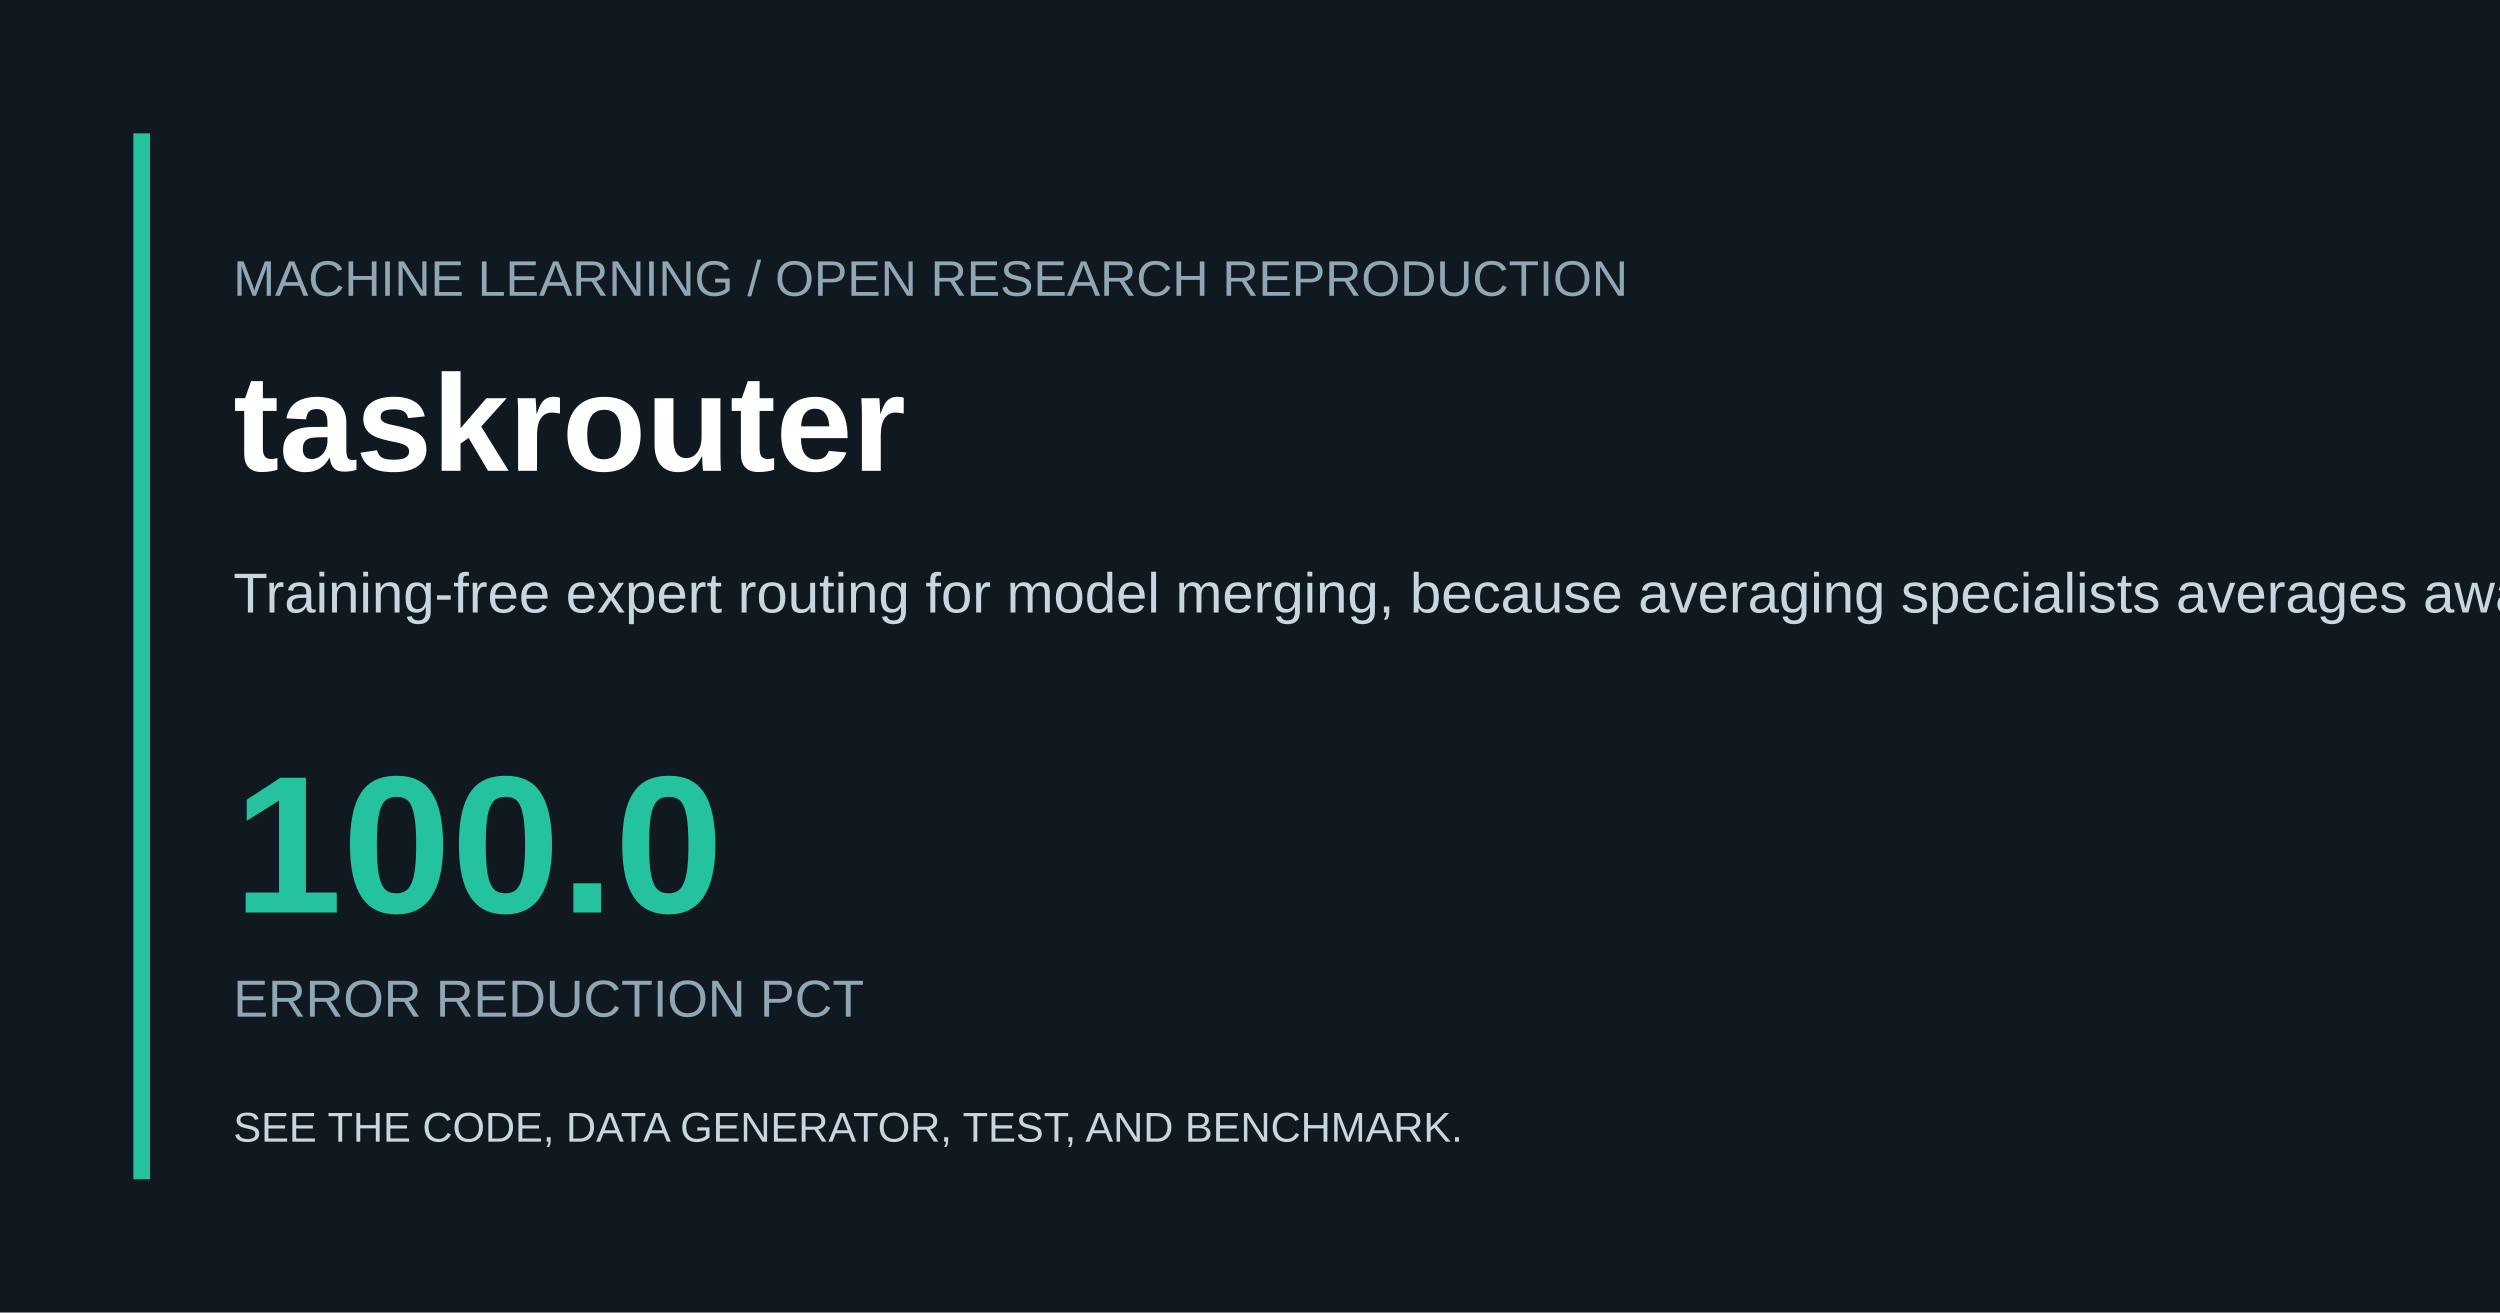
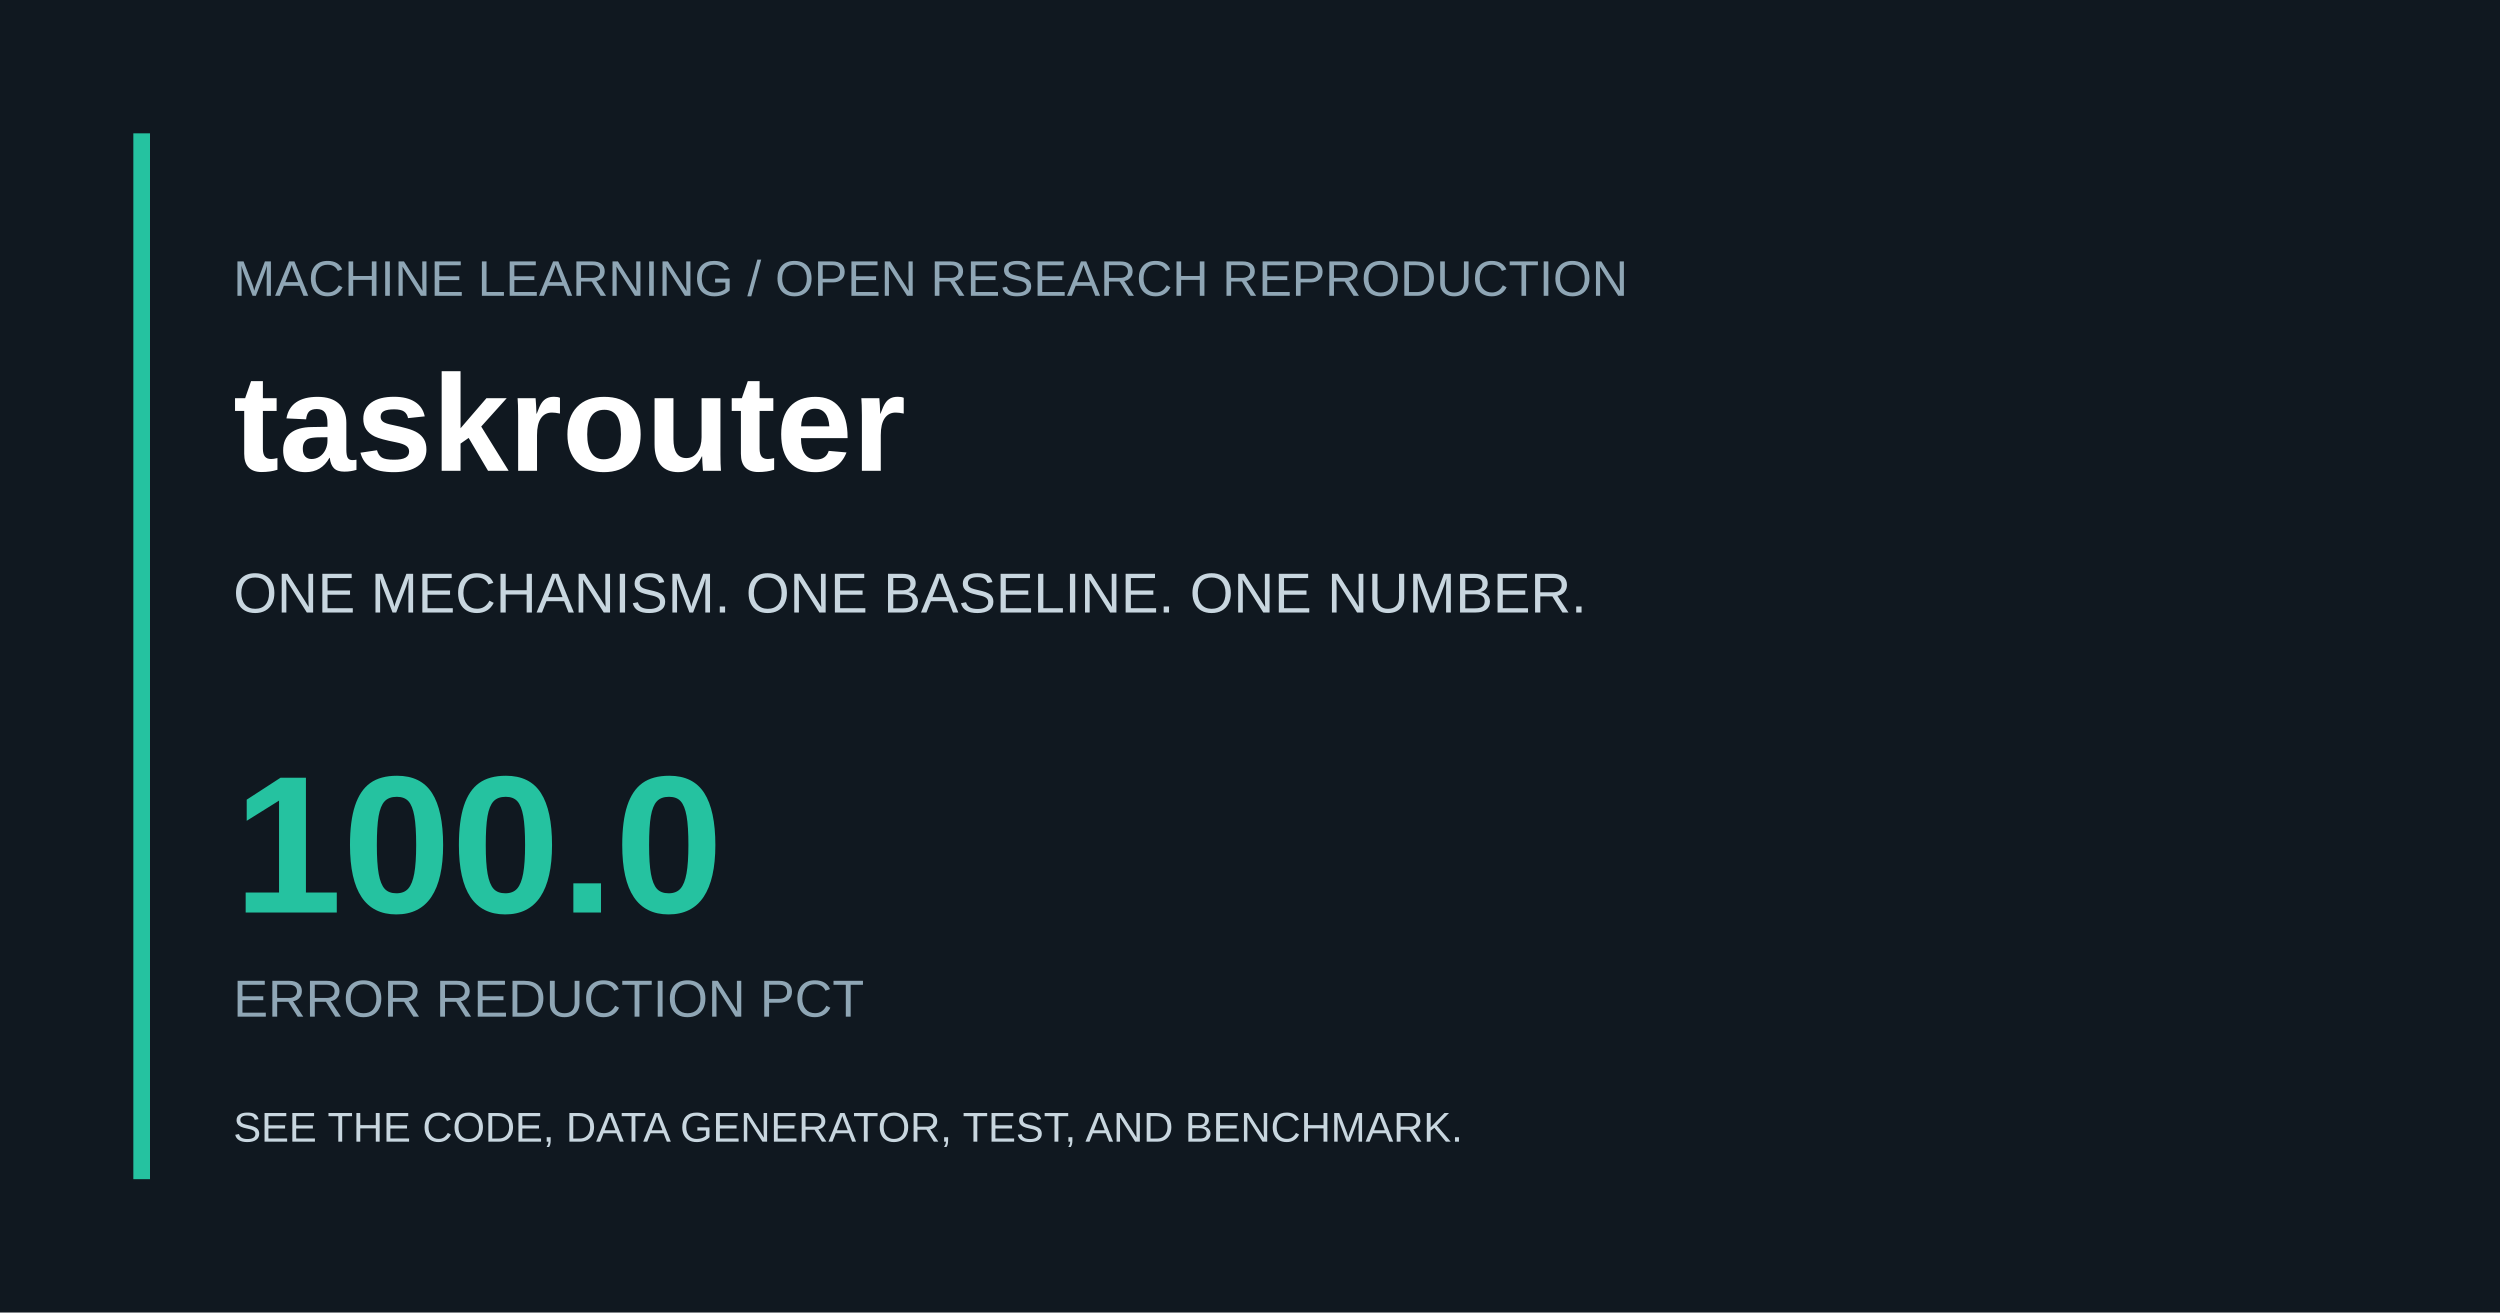
<svg xmlns="http://www.w3.org/2000/svg" width="1200" height="630" viewBox="0 0 1200 630">
  <rect width="1200" height="630" fill="#101820" />
  <rect x="64" y="64" width="8" height="502" fill="#25c2a0" />
  <text x="112" y="142" fill="#8fa6b5" font-family="Arial, sans-serif" font-size="24">MACHINE LEARNING / OPEN RESEARCH REPRODUCTION</text>
  <text x="112" y="226" fill="#ffffff" font-family="Arial, sans-serif" font-size="66" font-weight="700">taskrouter</text>
-   <text x="112" y="294" fill="#c8d6df" font-family="Arial, sans-serif" font-size="27">Training-free expert routing for model merging, because averaging specialists averages away their edge.</text>
+   <text x="112" y="294" fill="#c8d6df" font-family="Arial, sans-serif" font-size="27">ONE MECHANISM. ONE BASELINE. ONE NUMBER.</text>
  <text x="112" y="438" fill="#25c2a0" font-family="Arial, sans-serif" font-size="94" font-weight="700">100.0</text>
  <text x="112" y="488" fill="#8fa6b5" font-family="Arial, sans-serif" font-size="25">ERROR REDUCTION PCT</text>
  <text x="112" y="548" fill="#c8d6df" font-family="Arial, sans-serif" font-size="20">SEE THE CODE, DATA GENERATOR, TEST, AND BENCHMARK.</text>
</svg>
